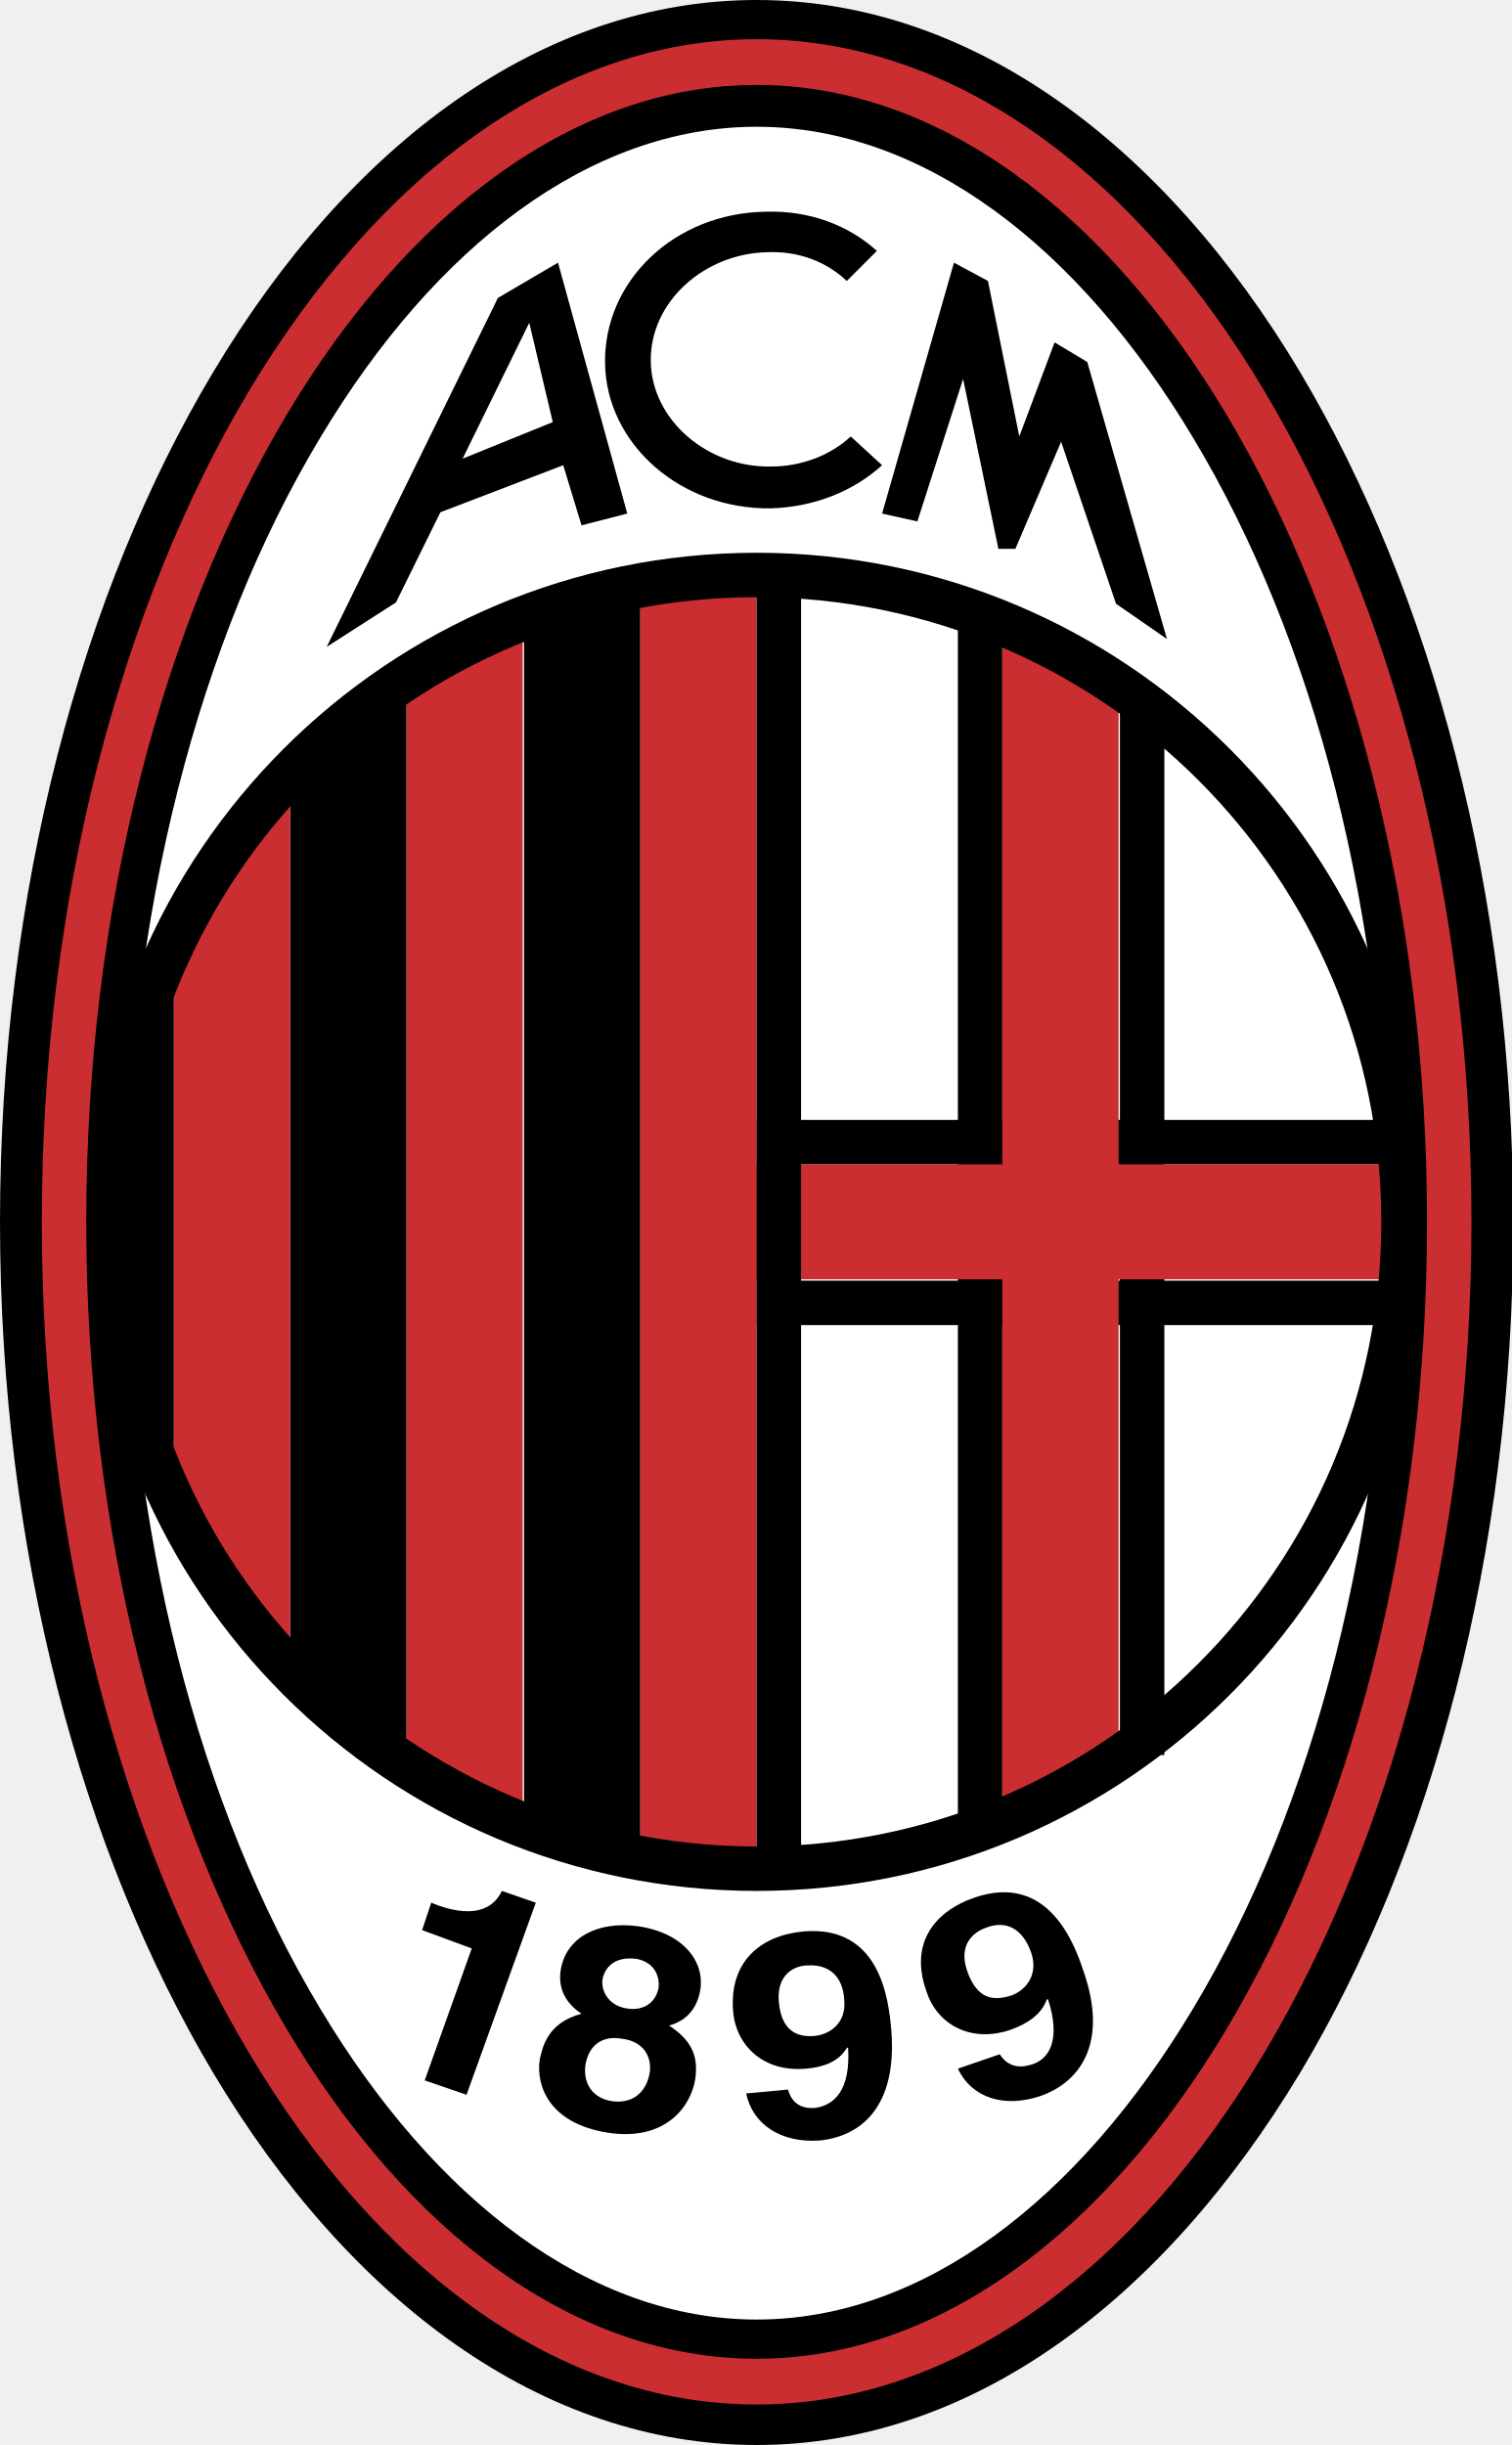
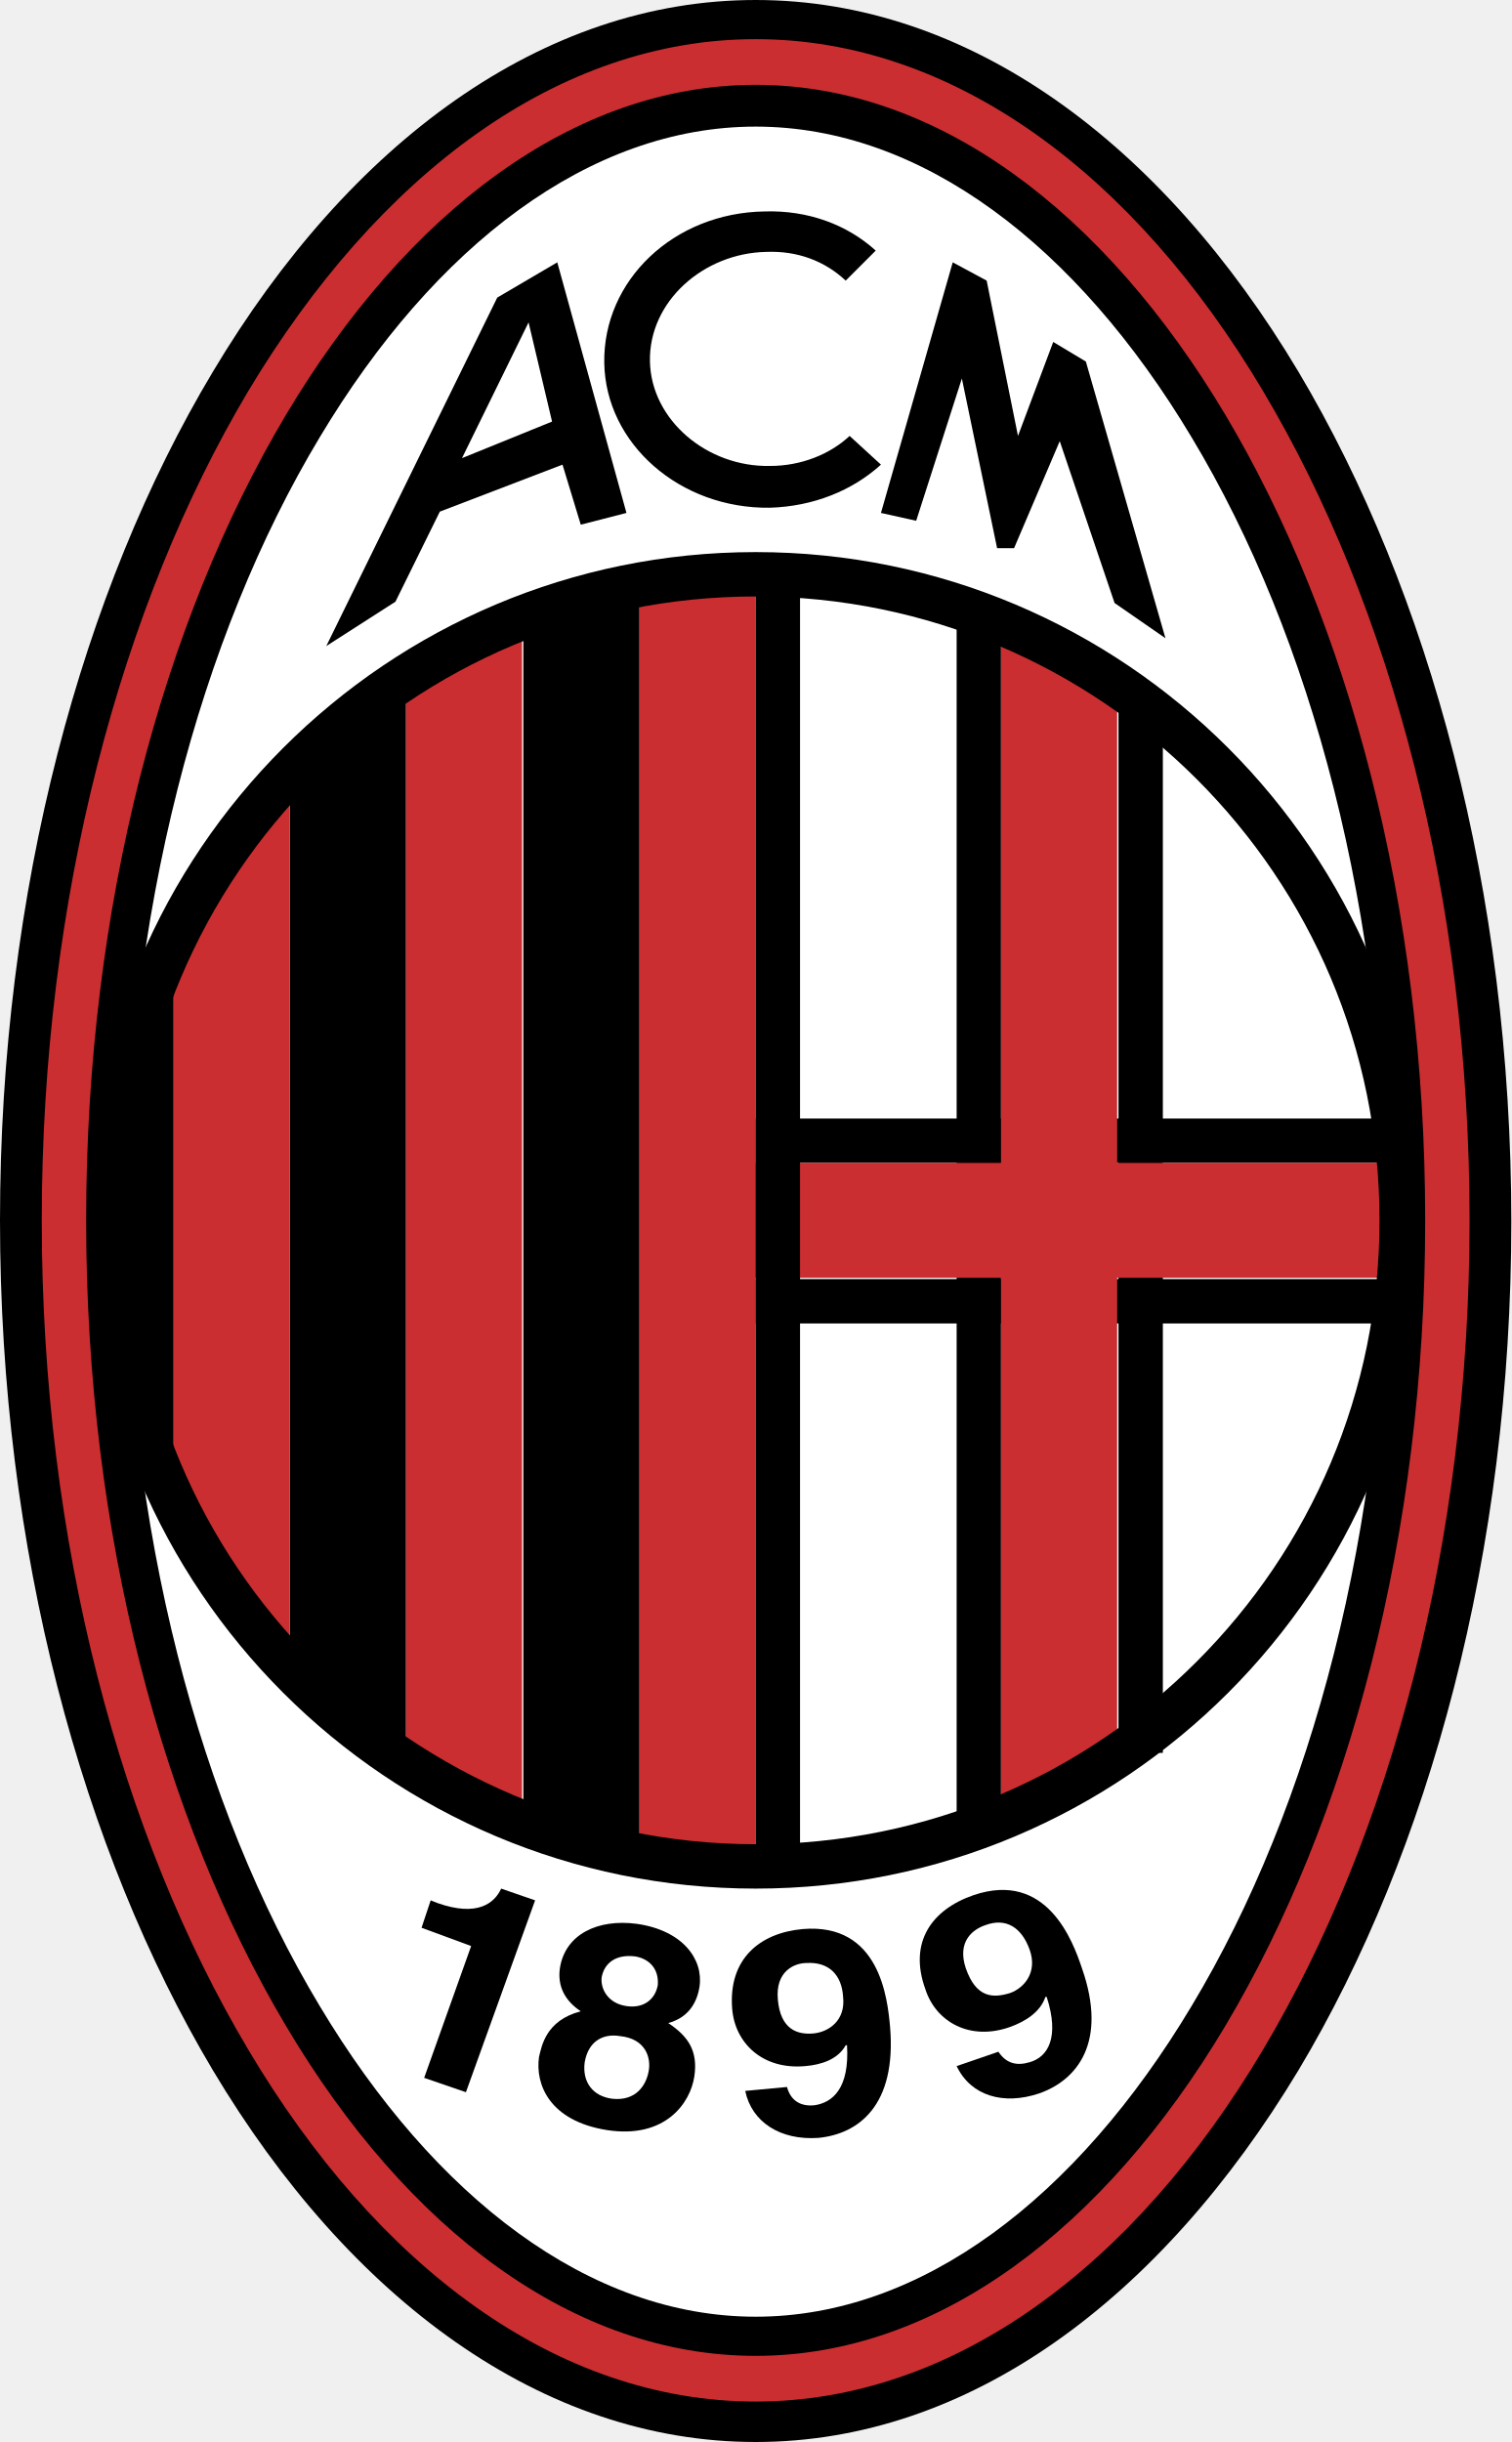
- <svg xmlns="http://www.w3.org/2000/svg" version="1.1" id="Layer_1" x="0px" y="0px" viewBox="-170.5 303.1 115.7 187.1" style="enable-background:new -170.5 303.1 115.7 187.1;" xml:space="preserve">
-   <style type="text/css">
- 	.st0{fill:#FFFFFF;}
- 	.st1{fill:#CA2E31;}
- </style>
+ <svg xmlns="http://www.w3.org/2000/svg" version="1.1" id="Layer_1" x="0px" y="0px" viewBox="-417.5 607 115.8 187.1" enable-background="new -417.5 607 115.8 187.1" xml:space="preserve">
  <g>
-     <path class="st0" d="M-112.6,485.4c28.9,0,53.1-39.7,53.1-88.7c0-49-24.1-88.7-53.1-88.7c-28.9,0-53.1,39.7-53.1,88.7   C-165.7,445.6-141.5,485.4-112.6,485.4L-112.6,485.4z" />
-     <path d="M-112.6,480.6c12.7,0,24.6-9.1,33.4-23.8c9.2-15.3,14.9-36.6,14.9-60.1c0-23.6-5.7-44.8-14.9-60.1   c-8.8-14.7-20.7-23.8-33.4-23.8s-24.6,9.1-33.4,23.8c-9.2,15.3-14.9,36.6-14.9,60.1c0,23.6,5.7,44.8,14.9,60.1   C-137.2,471.5-125.3,480.6-112.6,480.6L-112.6,480.6z M-112.6,490.2c-16.3,0-31.1-10.9-41.6-28.5c-10-16.8-16.3-39.8-16.3-65.1   c0-25.3,6.3-48.3,16.3-65c10.5-17.6,25.3-28.5,41.6-28.5c16.3,0,31.1,10.9,41.6,28.5c10,16.8,16.3,39.8,16.3,65.1   c0,25.3-6.3,48.3-16.3,65C-81.6,479.3-96.3,490.2-112.6,490.2L-112.6,490.2z" />
-     <path class="st1" d="M-112.6,483.6c13.9,0,26.7-9.7,36-25.3c9.4-15.8,15.3-37.6,15.3-61.7s-5.9-45.9-15.3-61.7   c-9.3-15.6-22.1-25.3-36-25.3c-13.9,0-26.7,9.7-36,25.3c-9.4,15.8-15.3,37.6-15.3,61.7s5.9,45.9,15.3,61.7   C-139.3,474-126.5,483.6-112.6,483.6L-112.6,483.6z M-112.6,487.1c-15.2,0-29-10.3-38.9-27c-9.7-16.3-15.8-38.7-15.8-63.5   c0-24.7,6.1-47.2,15.8-63.5c10-16.7,23.8-27,38.9-27s29,10.3,38.9,27c9.7,16.3,15.8,38.7,15.8,63.5c0,24.7-6.1,47.2-15.8,63.5   C-83.6,476.8-97.5,487.1-112.6,487.1L-112.6,487.1z" />
-     <polygon points="-121.5,445.7 -121.5,349.2 -130.4,349.2 -130.4,442.2  " />
-     <polygon class="st1" points="-130.5,442.2 -130.5,349.2 -139.4,354.7 -139.4,438.8  " />
-     <polygon points="-139.4,438.8 -139.4,354.7 -148.3,361.5 -148.3,431.9  " />
-     <polygon class="st1" points="-148.3,431.9 -148.3,361.5 -157.2,375.2 -157.2,418.2  " />
-     <polygon points="-157.2,419.6 -157.2,373.2 -161.3,383.5 -161.3,411.4  " />
-     <polygon points="-93.8,351.2 -93.8,443.9 -97.2,443.9 -97.2,349.5 -93.8,349.5  " />
-     <polygon points="-81.4,357.7 -81.4,437.4 -84.8,437.4 -84.8,356 -81.4,356  " />
-     <polygon points="-110.9,401.1 -62.6,401.1 -62.6,404.5 -112.6,404.5 -112.6,401.1  " />
-     <polygon points="-110.9,388.8 -62.6,388.8 -62.6,392.2 -112.6,392.2 -112.6,388.8  " />
-     <polygon class="st1" points="-62.3,392.2 -84.9,392.2 -84.9,356.7 -93.8,351.2 -93.8,392.2 -112.6,392.2 -112.6,346.4    -121.5,347.8 -121.5,445.7 -112.6,445.7 -112.6,401 -93.8,401 -93.8,442.2 -84.9,438.8 -84.9,401 -62.3,401  " />
-     <polygon points="-109.2,347.8 -109.2,447.5 -112.6,447.5 -112.6,346 -109.2,346  " />
-     <path d="M-112.6,444.4c13.2,0,25.1-5.3,33.8-14s14-20.6,14-33.8s-5.3-25.1-14-33.8c-8.6-8.6-20.6-14-33.8-14   c-13.2,0-25.1,5.3-33.8,14c-8.6,8.6-14,20.6-14,33.8c0,13.2,5.3,25.1,14,33.8C-137.7,439-125.8,444.4-112.6,444.4L-112.6,444.4z    M-112.6,447.8c-14.1,0-26.9-5.7-36.2-15c-9.3-9.3-15-22.1-15-36.2c0-14.1,5.7-26.9,15-36.2c9.3-9.3,22.1-15,36.2-15   c14.1,0,26.9,5.7,36.2,15c9.3,9.3,15,22.1,15,36.2c0,14.1-5.7,26.9-15,36.2C-85.7,442.1-98.5,447.8-112.6,447.8L-112.6,447.8z" />
-     <path d="M-137.5,448.7l0.5,0.2c3.1,1.1,4.4,0,4.9-1.1l2.6,0.9l-5.3,14.7l-3.2-1.1l3.6-10.1l-3.8-1.4L-137.5,448.7L-137.5,448.7z" />
-     <path d="M-122.5,456.8c-1.4-0.2-2-1.3-1.9-2.2c0.2-1.1,1.1-1.8,2.6-1.6c1.1,0.2,1.8,1,1.7,2.2C-120.3,456.3-121.2,457-122.5,456.8   L-122.5,456.8z M-117.3,462.2c0.3-2-0.5-3.1-2-4.1c1.5-0.4,2.2-1.5,2.4-2.8c0.3-2.1-1.3-4.3-4.8-4.8c-3-0.4-5.5,0.8-5.9,3.4   c-0.2,1.4,0.4,2.5,1.6,3.3c-2.7,0.7-3,2.7-3.2,3.5c-0.3,2.1,0.8,4.9,5.2,5.6C-119.5,467-117.6,464.2-117.3,462.2L-117.3,462.2z    M-120.8,461.8c-0.2,1.1-1,2.3-2.8,2.1c-1.5-0.2-2.3-1.3-2.1-2.8c0.3-1.7,1.5-2.2,2.7-2C-121,459.3-120.6,460.8-120.8,461.8   L-120.8,461.8z" />
-     <path d="M-110.9,456.3c-0.2-2.2,1.3-2.8,2.2-2.8c1.7-0.1,2.7,0.9,2.8,2.6c0.2,1.8-1.1,2.7-2.3,2.8   C-109.4,459-110.7,458.6-110.9,456.3L-110.9,456.3z M-113.4,463.3c0.5,2.4,2.7,3.8,5.6,3.6c3.1-0.3,6-2.5,5.5-8.5   c-0.2-2.2-0.8-8-6.7-7.5c-3.3,0.3-5.7,2.3-5.4,6.1c0.2,2.6,2.3,4.7,5.6,4.4c1.2-0.1,2.5-0.5,3.1-1.6l0.1,0c0.2,3.3-1.1,4.4-2.5,4.6   c-1,0.1-1.8-0.3-2.1-1.4l0,0L-113.4,463.3L-113.4,463.3z" />
-     <path d="M-96.5,453.9c-0.7-2.1,0.6-3,1.5-3.3c1.6-0.6,2.8,0.2,3.4,1.9c0.6,1.7-0.4,2.9-1.5,3.3C-94.4,456.2-95.7,456.2-96.5,453.9   L-96.5,453.9z M-97.2,461.4c1.1,2.3,3.6,3,6.3,2.1c2.9-1,5.3-3.9,3.3-9.6c-0.7-2.1-2.7-7.5-8.3-5.6c-3.2,1.1-5,3.6-3.7,7.2   c0.8,2.5,3.4,4,6.5,2.9c1.1-0.4,2.3-1.1,2.7-2.3l0.1,0c1,3.1,0.1,4.6-1.3,5c-1,0.3-1.8,0.1-2.4-0.8l0,0L-97.2,461.4L-97.2,461.4z" />
-     <path d="M-111.8,322.4c-4.8,0.1-9,3.8-8.9,8.4c0.1,4.5,4.4,8.1,9.2,8c2.4,0,4.6-0.9,6.1-2.3l2.4,2.2c-2.2,2-5.2,3.2-8.5,3.3   c-6.9,0.1-12.6-4.9-12.7-11.1c-0.1-6.3,5.3-11.5,12.3-11.6c3.3-0.1,6.3,1,8.5,3l-2.3,2.3C-107.3,323.1-109.4,322.3-111.8,322.4   L-111.8,322.4z" />
-     <polygon points="-97.5,323.2 -103,342.4 -100.3,343 -96.8,332.1 -94.1,345.1 -92.8,345.1 -89.3,336.9 -85.1,349.3 -81.2,352    -87.3,330.8 -89.8,329.3 -92.5,336.5 -94.9,324.6  " />
-     <path d="M-122.5,342.4l-5.3-19.2l-4.6,2.7l-13.1,26.7l5.3-3.4l3.4-6.9l9.4-3.6l1.4,4.6L-122.5,342.4L-122.5,342.4z M-135.1,338.2   l5.1-10.4l1.8,7.6L-135.1,338.2L-135.1,338.2z" />
+     <path fill="#FFFFFF" d="M-359.6,789.3c28.9,0,53.1-39.7,53.1-88.7s-24.1-88.7-53.1-88.7c-28.9,0-53.1,39.7-53.1,88.7   C-412.7,749.5-388.5,789.3-359.6,789.3L-359.6,789.3z" />
+     <path d="M-359.6,784.5c12.7,0,24.6-9.1,33.4-23.8c9.2-15.3,14.9-36.6,14.9-60.1c0-23.6-5.7-44.8-14.9-60.1   c-8.8-14.7-20.7-23.8-33.4-23.8c-12.7,0-24.6,9.1-33.4,23.8c-9.2,15.3-14.9,36.6-14.9,60.1c0,23.6,5.7,44.8,14.9,60.1   C-384.2,775.4-372.3,784.5-359.6,784.5L-359.6,784.5z M-359.6,794.1c-16.3,0-31.1-10.9-41.6-28.5c-10-16.8-16.3-39.8-16.3-65.1   c0-25.3,6.3-48.3,16.3-65c10.5-17.6,25.3-28.5,41.6-28.5c16.3,0,31.1,10.9,41.6,28.5c10,16.8,16.3,39.8,16.3,65.1   c0,25.3-6.3,48.3-16.3,65C-328.6,783.2-343.3,794.1-359.6,794.1L-359.6,794.1z" />
+     <path fill="#CA2E31" d="M-359.6,787.5c13.9,0,26.7-9.7,36-25.3c9.4-15.8,15.3-37.6,15.3-61.7s-5.9-45.9-15.3-61.7   c-9.3-15.6-22.1-25.3-36-25.3s-26.7,9.7-36,25.3c-9.4,15.8-15.3,37.6-15.3,61.7s5.9,45.9,15.3,61.7   C-386.3,777.9-373.5,787.5-359.6,787.5L-359.6,787.5z M-359.6,791c-15.2,0-29-10.3-38.9-27c-9.7-16.3-15.8-38.7-15.8-63.5   c0-24.7,6.1-47.2,15.8-63.5c10-16.7,23.8-27,38.9-27s29,10.3,38.9,27c9.7,16.3,15.8,38.7,15.8,63.5c0,24.7-6.1,47.2-15.8,63.5   C-330.6,780.7-344.5,791-359.6,791L-359.6,791z" />
+     <polygon points="-368.5,749.6 -368.5,653.1 -377.4,653.1 -377.4,746.1  " />
+     <polygon fill="#CA2E31" points="-377.5,746.1 -377.5,653.1 -386.4,658.6 -386.4,742.7  " />
+     <polygon points="-386.4,742.7 -386.4,658.6 -395.3,665.4 -395.3,735.8  " />
+     <polygon fill="#CA2E31" points="-395.3,735.8 -395.3,665.4 -404.2,679.1 -404.2,722.1  " />
+     <polygon points="-404.2,723.5 -404.2,677.1 -408.3,687.4 -408.3,715.3  " />
+     <polygon points="-340.8,655.1 -340.8,747.8 -344.2,747.8 -344.2,653.4 -340.8,653.4  " />
+     <polygon points="-328.4,661.6 -328.4,741.3 -331.8,741.3 -331.8,659.9 -328.4,659.9  " />
+     <polygon points="-357.9,705 -309.6,705 -309.6,708.4 -359.6,708.4 -359.6,705  " />
+     <polygon points="-357.9,692.7 -309.6,692.7 -309.6,696.1 -359.6,696.1 -359.6,692.7  " />
+     <polygon fill="#CA2E31" points="-309.3,696.1 -331.9,696.1 -331.9,660.6 -340.8,655.1 -340.8,696.1 -359.6,696.1 -359.6,650.3    -368.5,651.7 -368.5,749.6 -359.6,749.6 -359.6,704.9 -340.8,704.9 -340.8,746.1 -331.9,742.7 -331.9,704.9 -309.3,704.9  " />
+     <polygon points="-356.2,651.7 -356.2,751.4 -359.6,751.4 -359.6,649.9 -356.2,649.9  " />
+     <path d="M-359.6,748.3c13.2,0,25.1-5.3,33.8-14c8.7-8.7,14-20.6,14-33.8s-5.3-25.1-14-33.8c-8.6-8.6-20.6-14-33.8-14   c-13.2,0-25.1,5.3-33.8,14c-8.6,8.6-14,20.6-14,33.8c0,13.2,5.3,25.1,14,33.8C-384.7,742.9-372.8,748.3-359.6,748.3L-359.6,748.3z    M-359.6,751.7c-14.1,0-26.9-5.7-36.2-15c-9.3-9.3-15-22.1-15-36.2c0-14.1,5.7-26.9,15-36.2c9.3-9.3,22.1-15,36.2-15   s26.9,5.7,36.2,15c9.3,9.3,15,22.1,15,36.2c0,14.1-5.7,26.9-15,36.2C-332.7,746-345.5,751.7-359.6,751.7L-359.6,751.7z" />
+     <path d="M-384.5,752.6l0.5,0.2c3.1,1.1,4.4,0,4.9-1.1l2.6,0.9l-5.3,14.7l-3.2-1.1l3.6-10.1l-3.8-1.4L-384.5,752.6L-384.5,752.6z" />
+     <path d="M-369.5,760.7c-1.4-0.2-2-1.3-1.9-2.2c0.2-1.1,1.1-1.8,2.6-1.6c1.1,0.2,1.8,1,1.7,2.2   C-367.3,760.2-368.2,760.9-369.5,760.7L-369.5,760.7z M-364.3,766.1c0.3-2-0.5-3.1-2-4.1c1.5-0.4,2.2-1.5,2.4-2.8   c0.3-2.1-1.3-4.3-4.8-4.8c-3-0.4-5.5,0.8-5.9,3.4c-0.2,1.4,0.4,2.5,1.6,3.3c-2.7,0.7-3,2.7-3.2,3.5c-0.3,2.1,0.8,4.9,5.2,5.6   C-366.5,770.9-364.6,768.1-364.3,766.1L-364.3,766.1z M-367.8,765.7c-0.2,1.1-1,2.3-2.8,2.1c-1.5-0.2-2.3-1.3-2.1-2.8   c0.3-1.7,1.5-2.2,2.7-2C-368,763.2-367.6,764.7-367.8,765.7L-367.8,765.7z" />
+     <path d="M-357.9,760.2c-0.2-2.2,1.3-2.8,2.2-2.8c1.7-0.1,2.7,0.9,2.8,2.6c0.2,1.8-1.1,2.7-2.3,2.8   C-356.4,762.9-357.7,762.5-357.9,760.2L-357.9,760.2z M-360.4,767.2c0.5,2.4,2.7,3.8,5.6,3.6c3.1-0.3,6-2.5,5.5-8.5   c-0.2-2.2-0.8-8-6.7-7.5c-3.3,0.3-5.7,2.3-5.4,6.1c0.2,2.6,2.3,4.7,5.6,4.4c1.2-0.1,2.5-0.5,3.1-1.6h0.1c0.2,3.3-1.1,4.4-2.5,4.6   c-1,0.1-1.8-0.3-2.1-1.4l0,0L-360.4,767.2L-360.4,767.2z" />
+     <path d="M-343.5,757.8c-0.7-2.1,0.6-3,1.5-3.3c1.6-0.6,2.8,0.2,3.4,1.9c0.6,1.7-0.4,2.9-1.5,3.3   C-341.4,760.1-342.7,760.1-343.5,757.8L-343.5,757.8z M-344.2,765.3c1.1,2.3,3.6,3,6.3,2.1c2.9-1,5.3-3.9,3.3-9.6   c-0.7-2.1-2.7-7.5-8.3-5.6c-3.2,1.1-5,3.6-3.7,7.2c0.8,2.5,3.4,4,6.5,2.9c1.1-0.4,2.3-1.1,2.7-2.3h0.1c1,3.1,0.1,4.6-1.3,5   c-1,0.3-1.8,0.1-2.4-0.8l0,0L-344.2,765.3L-344.2,765.3z" />
+     <path d="M-358.8,626.3c-4.8,0.1-9,3.8-8.9,8.4c0.1,4.5,4.4,8.1,9.2,8c2.4,0,4.6-0.9,6.1-2.3l2.4,2.2c-2.2,2-5.2,3.2-8.5,3.3   c-6.9,0.1-12.6-4.9-12.7-11.1c-0.1-6.3,5.3-11.5,12.3-11.6c3.3-0.1,6.3,1,8.5,3l-2.3,2.3C-354.3,627-356.4,626.2-358.8,626.3   L-358.8,626.3z" />
+     <polygon points="-344.5,627.1 -350,646.3 -347.3,646.9 -343.8,636 -341.1,649 -339.8,649 -336.3,640.8 -332.1,653.2 -328.2,655.9    -334.3,634.7 -336.8,633.2 -339.5,640.4 -341.9,628.5  " />
+     <path d="M-369.5,646.3l-5.3-19.2l-4.6,2.7l-13.1,26.7l5.3-3.4l3.4-6.9l9.4-3.6l1.4,4.6L-369.5,646.3L-369.5,646.3z M-382.1,642.1   l5.1-10.4l1.8,7.6L-382.1,642.1L-382.1,642.1z" />
  </g>
</svg>
